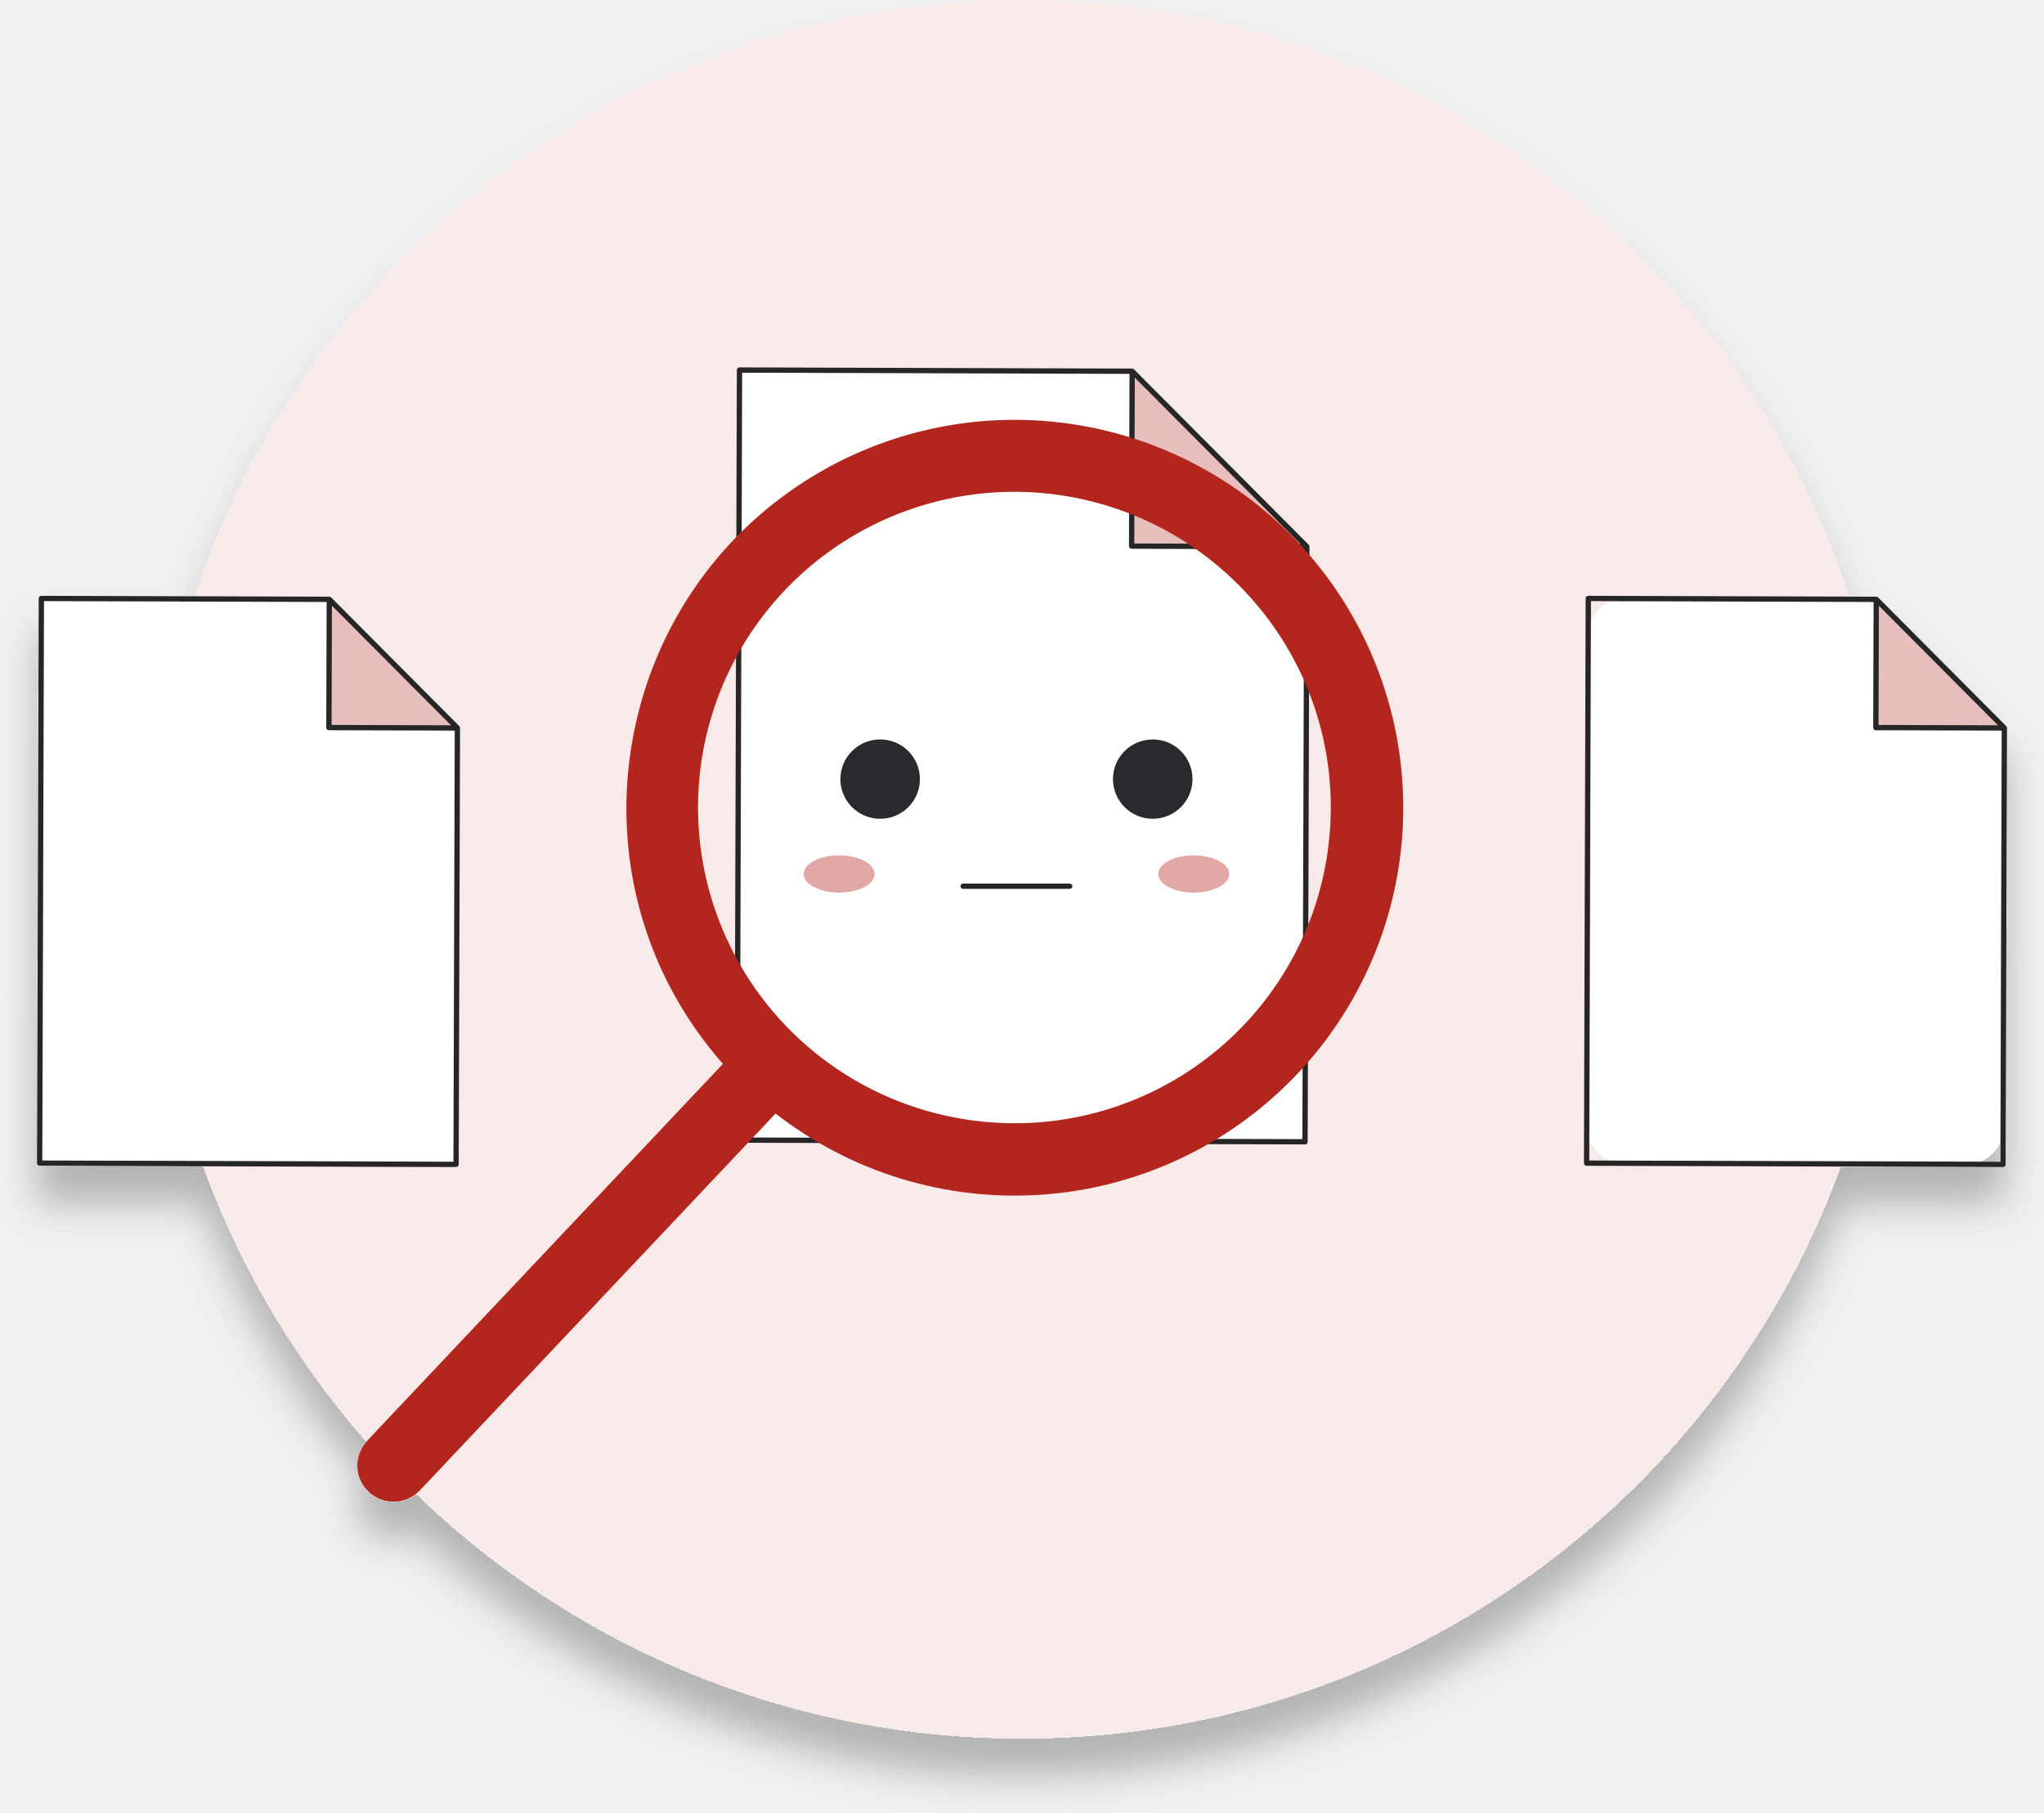
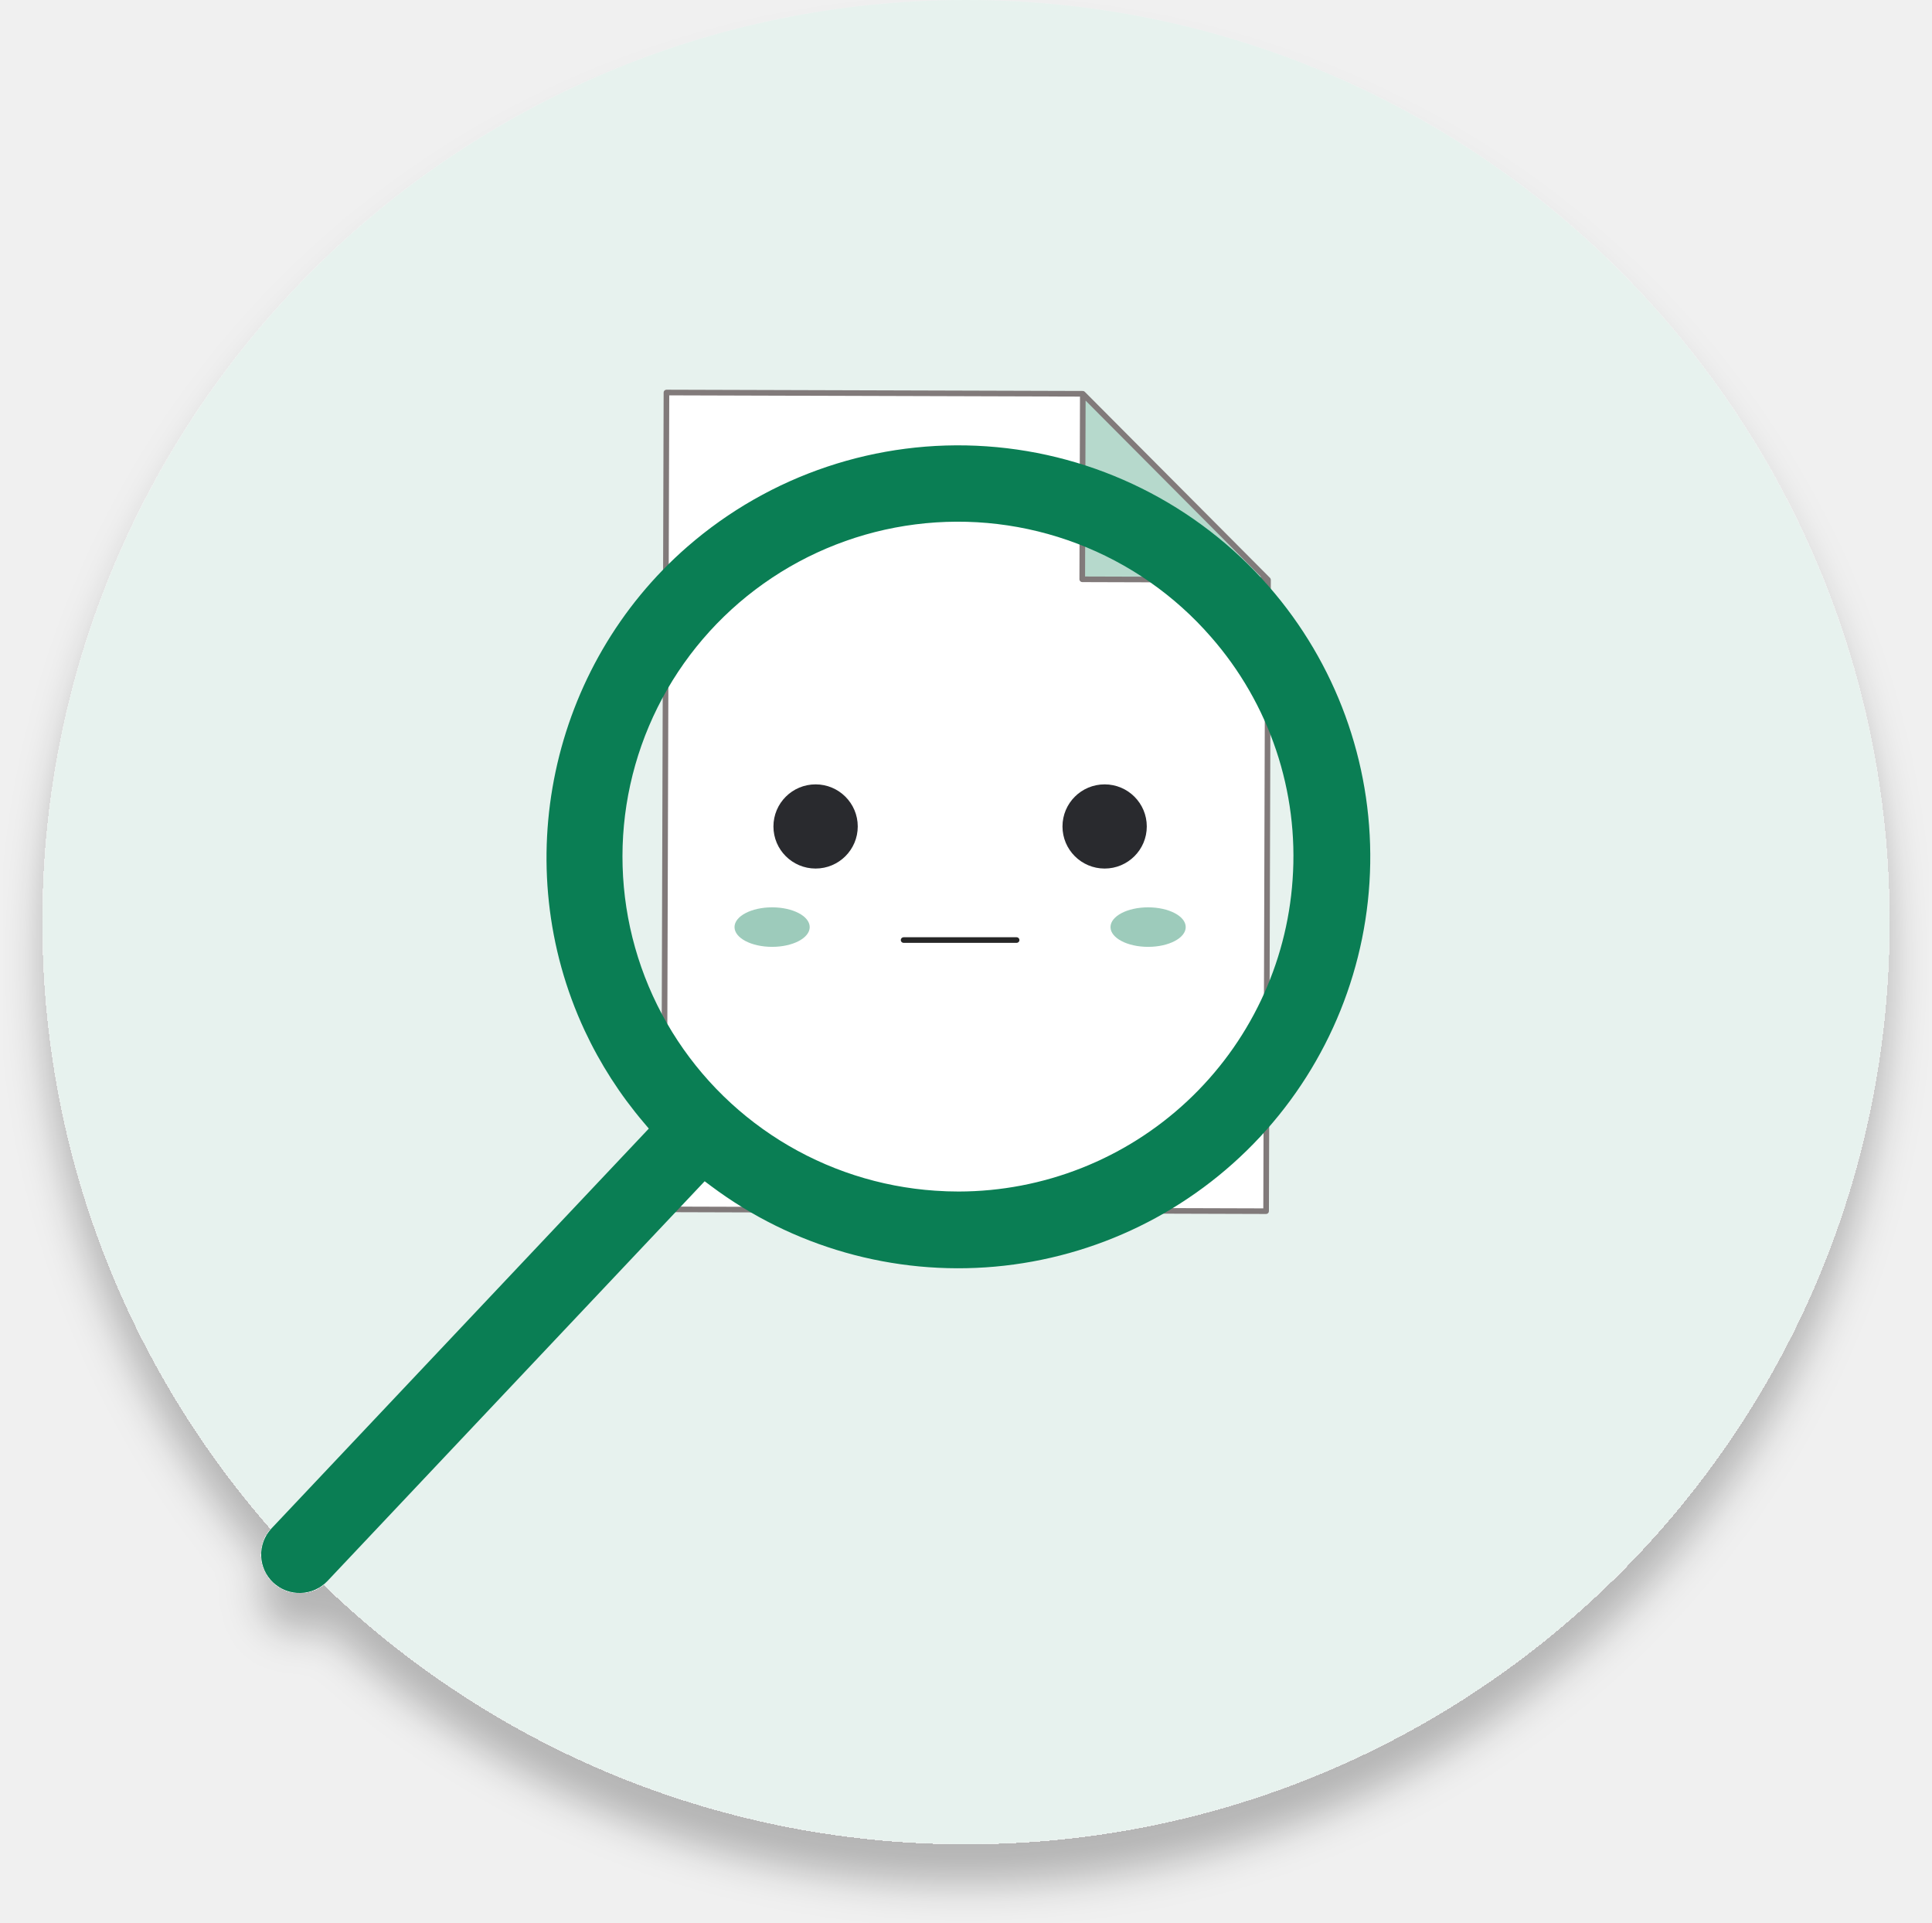
- <svg xmlns="http://www.w3.org/2000/svg" width="221" height="196" viewBox="0 0 221 196" fill="none">
+ <svg xmlns="http://www.w3.org/2000/svg" width="197" height="196" viewBox="0 0 197 196" fill="none">
  <g filter="url(#filter0_d_154_3502)">
-     <path d="M110.499 188C162.496 188 204.648 145.915 204.648 94C204.648 42.085 162.496 0 110.499 0C58.502 0 16.351 42.085 16.351 94C16.351 145.915 58.502 188 110.499 188Z" fill="white" />
-     <path opacity="0.1" d="M110.499 188C162.496 188 204.648 145.915 204.648 94C204.648 42.085 162.496 0 110.499 0C58.502 0 16.351 42.085 16.351 94C16.351 145.915 58.502 188 110.499 188Z" fill="#B3261E" />
-     <path d="M49.312 125.927L4.287 125.791L4.472 64.722L35.606 64.816L49.455 78.728L49.312 125.927Z" fill="white" />
-     <path opacity="0.3" d="M35.606 64.816L35.564 78.685L49.455 78.728L35.606 64.816Z" fill="#B3261E" />
-     <path d="M49.738 78.71C49.736 78.685 49.731 78.66 49.724 78.637C49.72 78.628 49.718 78.619 49.714 78.609C49.701 78.578 49.682 78.55 49.658 78.526L35.809 64.614C35.785 64.59 35.756 64.571 35.725 64.557C35.716 64.553 35.707 64.55 35.698 64.547C35.674 64.539 35.649 64.534 35.624 64.532C35.618 64.532 35.612 64.529 35.606 64.529L4.473 64.436C4.397 64.436 4.324 64.466 4.27 64.519C4.216 64.573 4.186 64.646 4.186 64.722L4 125.79C4 125.866 4.03 125.939 4.084 125.993C4.138 126.046 4.211 126.076 4.287 126.076L49.31 126.214C49.386 126.214 49.459 126.183 49.513 126.13C49.567 126.076 49.597 126.003 49.597 125.927L49.74 78.728C49.742 78.722 49.738 78.717 49.738 78.71ZM35.889 65.508L42.284 71.93L48.763 78.438L35.851 78.399L35.889 65.508ZM4.574 125.505L4.757 65.009L35.317 65.102L35.276 78.684C35.276 78.76 35.306 78.833 35.36 78.887C35.414 78.941 35.487 78.971 35.563 78.971L49.167 79.012L49.026 125.639L4.574 125.505Z" fill="#262626" />
-     <path d="M141.101 123.483L79.702 123.298L79.955 40.02L122.411 40.149L141.296 59.119L141.101 123.483Z" fill="white" />
-     <path opacity="0.3" d="M122.411 40.149L122.354 59.062L141.297 59.119L122.411 40.149Z" fill="#B3261E" />
-     <path d="M141.58 59.102C141.578 59.077 141.573 59.052 141.565 59.028C141.562 59.019 141.56 59.01 141.556 59C141.542 58.969 141.523 58.94 141.5 58.916L122.614 39.946C122.59 39.922 122.562 39.902 122.53 39.888C122.522 39.884 122.513 39.882 122.504 39.879C122.48 39.87 122.455 39.865 122.429 39.864C122.423 39.864 122.418 39.86 122.412 39.86L79.956 39.732C79.88 39.732 79.807 39.762 79.753 39.816C79.699 39.869 79.669 39.942 79.669 40.018L79.416 123.296C79.416 123.372 79.447 123.444 79.501 123.498C79.554 123.552 79.627 123.582 79.703 123.582L141.101 123.768C141.177 123.768 141.25 123.738 141.304 123.684C141.358 123.63 141.388 123.557 141.388 123.481L141.583 59.117C141.583 59.114 141.58 59.108 141.58 59.102ZM122.695 40.841L140.604 58.831L122.641 58.776L122.695 40.841ZM79.99 123.012L80.241 40.307L122.123 40.434L122.066 59.061C122.066 59.137 122.096 59.21 122.15 59.263C122.204 59.317 122.277 59.347 122.353 59.347L141.009 59.404L140.815 123.196L79.99 123.012Z" fill="#262626" />
-     <path d="M216.581 121.927C216.574 124.136 214.778 125.922 212.569 125.915L175.544 125.803C173.335 125.796 171.549 124 171.556 121.791L171.717 68.722C171.724 66.513 173.52 64.727 175.729 64.734L201.208 64.811C202.268 64.814 203.283 65.238 204.031 65.989L215.542 77.552C216.291 78.305 216.71 79.324 216.707 80.386L216.581 121.927Z" fill="white" />
-     <path opacity="0.3" d="M202.863 64.816L202.821 78.685L216.712 78.728L202.863 64.816Z" fill="#B3261E" />
-     <path d="M216.995 78.71C216.994 78.685 216.989 78.66 216.981 78.637C216.978 78.627 216.975 78.619 216.971 78.609C216.958 78.578 216.939 78.55 216.916 78.526L203.066 64.614C203.042 64.59 203.014 64.571 202.983 64.557C202.974 64.553 202.965 64.55 202.956 64.547C202.932 64.539 202.907 64.534 202.881 64.532C202.875 64.532 202.87 64.529 202.864 64.529L171.73 64.434C171.654 64.434 171.581 64.465 171.527 64.518C171.474 64.572 171.443 64.645 171.443 64.721L171.258 125.79C171.258 125.866 171.288 125.938 171.342 125.992C171.396 126.046 171.469 126.076 171.545 126.076L216.57 126.212C216.646 126.212 216.719 126.182 216.773 126.128C216.826 126.075 216.857 126.002 216.857 125.926L217 78.726C216.999 78.722 216.996 78.717 216.995 78.71ZM203.147 65.508L209.54 71.93L216.021 78.438L203.108 78.399L203.147 65.508ZM171.832 125.505L172.015 65.009L202.576 65.102L202.534 78.684C202.534 78.76 202.565 78.833 202.618 78.887C202.672 78.941 202.745 78.971 202.821 78.971L216.426 79.012L216.284 125.639L171.832 125.505Z" fill="#262626" />
-     <path d="M95.164 88.55C97.537 88.55 99.462 86.629 99.462 84.259C99.462 81.889 97.537 79.968 95.164 79.968C92.79 79.968 90.865 81.889 90.865 84.259C90.865 86.629 92.79 88.55 95.164 88.55Z" fill="#292A2E" />
-     <path d="M124.636 88.551C127.01 88.551 128.934 86.629 128.934 84.259C128.934 81.889 127.01 79.968 124.636 79.968C122.262 79.968 120.338 81.889 120.338 84.259C120.338 86.629 122.262 88.551 124.636 88.551Z" fill="#292A2E" />
-     <path d="M115.662 96.127H104.137C104.061 96.127 103.988 96.097 103.935 96.043C103.881 95.99 103.851 95.917 103.851 95.841C103.851 95.765 103.881 95.692 103.935 95.638C103.988 95.585 104.061 95.554 104.137 95.554H115.662C115.738 95.554 115.811 95.585 115.865 95.638C115.919 95.692 115.949 95.765 115.949 95.841C115.949 95.917 115.919 95.99 115.865 96.043C115.811 96.097 115.738 96.127 115.662 96.127Z" fill="#262626" />
-     <path d="M90.73 96.534C92.847 96.534 94.564 95.632 94.564 94.52C94.564 93.407 92.847 92.505 90.73 92.505C88.612 92.505 86.896 93.407 86.896 94.52C86.896 95.632 88.612 96.534 90.73 96.534Z" fill="white" />
-     <path d="M129.069 96.534C131.187 96.534 132.904 95.632 132.904 94.519C132.904 93.407 131.187 92.505 129.069 92.505C126.952 92.505 125.235 93.407 125.235 94.519C125.235 95.632 126.952 96.534 129.069 96.534Z" fill="white" />
+     <path d="M98.499 188C150.496 188 192.648 145.915 192.648 94C192.648 42.085 150.496 0 98.499 0C46.502 0 4.351 42.085 4.351 94C4.351 145.915 46.502 188 98.499 188Z" fill="white" />
+     <path opacity="0.1" d="M98.499 188C150.496 188 192.648 145.915 192.648 94C192.648 42.085 150.496 0 98.499 0C46.502 0 4.351 42.085 4.351 94C4.351 145.915 46.502 188 98.499 188Z" fill="#0A7E54" />
+     <path d="M129.101 123.483L67.702 123.298L67.955 40.02L110.411 40.149L129.296 59.119L129.101 123.483Z" fill="white" />
+     <path opacity="0.3" d="M110.411 40.149L110.354 59.062L129.297 59.119L110.411 40.149Z" fill="#0A7E54" />
+     <path d="M129.58 59.102C129.578 59.077 129.573 59.052 129.565 59.028C129.562 59.019 129.56 59.01 129.556 59C129.542 58.969 129.523 58.94 129.5 58.916L110.614 39.946C110.59 39.922 110.562 39.902 110.53 39.888C110.522 39.884 110.513 39.882 110.504 39.879C110.48 39.87 110.455 39.865 110.429 39.864C110.423 39.864 110.418 39.86 110.412 39.86L67.956 39.732C67.88 39.732 67.807 39.762 67.753 39.816C67.699 39.869 67.669 39.942 67.669 40.018L67.416 123.296C67.416 123.372 67.447 123.444 67.501 123.498C67.554 123.552 67.627 123.582 67.703 123.582L129.101 123.768C129.177 123.768 129.25 123.738 129.304 123.684C129.358 123.63 129.388 123.557 129.388 123.481L129.583 59.117C129.583 59.114 129.58 59.108 129.58 59.102ZM110.695 40.841L128.604 58.831L110.641 58.776L110.695 40.841ZM67.99 123.012L68.241 40.307L110.123 40.434L110.066 59.061C110.066 59.137 110.096 59.21 110.15 59.263C110.204 59.317 110.277 59.347 110.353 59.347L129.009 59.404L128.815 123.196L67.99 123.012Z" fill="#817A7A" />
+     <path d="M83.164 88.55C85.537 88.55 87.462 86.629 87.462 84.259C87.462 81.889 85.537 79.968 83.164 79.968C80.79 79.968 78.865 81.889 78.865 84.259C78.865 86.629 80.79 88.55 83.164 88.55Z" fill="#292A2E" />
+     <path d="M112.636 88.551C115.01 88.551 116.934 86.629 116.934 84.259C116.934 81.889 115.01 79.968 112.636 79.968C110.262 79.968 108.338 81.889 108.338 84.259C108.338 86.629 110.262 88.551 112.636 88.551Z" fill="#292A2E" />
+     <path d="M103.662 96.127H92.137C92.061 96.127 91.988 96.097 91.934 96.043C91.881 95.99 91.85 95.917 91.85 95.841C91.85 95.765 91.881 95.692 91.934 95.638C91.988 95.585 92.061 95.554 92.137 95.554H103.662C103.738 95.554 103.811 95.585 103.865 95.638C103.919 95.692 103.949 95.765 103.949 95.841C103.949 95.917 103.919 95.99 103.865 96.043C103.811 96.097 103.738 96.127 103.662 96.127Z" fill="#262626" />
+     <path d="M78.73 96.534C80.847 96.534 82.564 95.632 82.564 94.52C82.564 93.407 80.847 92.505 78.73 92.505C76.612 92.505 74.896 93.407 74.896 94.52C74.896 95.632 76.612 96.534 78.73 96.534Z" fill="white" />
+     <path d="M117.07 96.534C119.187 96.534 120.904 95.632 120.904 94.519C120.904 93.407 119.187 92.505 117.07 92.505C114.952 92.505 113.235 93.407 113.235 94.519C113.235 95.632 114.952 96.534 117.07 96.534Z" fill="white" />
    <g opacity="0.4">
-       <path d="M90.73 96.534C92.847 96.534 94.564 95.632 94.564 94.52C94.564 93.407 92.847 92.505 90.73 92.505C88.612 92.505 86.896 93.407 86.896 94.52C86.896 95.632 88.612 96.534 90.73 96.534Z" fill="#B3261E" />
-       <path d="M129.069 96.534C131.187 96.534 132.904 95.632 132.904 94.519C132.904 93.407 131.187 92.505 129.069 92.505C126.952 92.505 125.235 93.407 125.235 94.519C125.235 95.632 126.952 96.534 129.069 96.534Z" fill="#B3261E" />
+       <path d="M78.73 96.534C80.847 96.534 82.564 95.632 82.564 94.52C82.564 93.407 80.847 92.505 78.73 92.505C76.612 92.505 74.896 93.407 74.896 94.52C74.896 95.632 76.612 96.534 78.73 96.534Z" fill="#0A7E54" />
+       <path d="M117.07 96.534C119.187 96.534 120.904 95.632 120.904 94.519C120.904 93.407 119.187 92.505 117.07 92.505C114.952 92.505 113.235 93.407 113.235 94.519C113.235 95.632 114.952 96.534 117.07 96.534Z" fill="#0A7E54" />
    </g>
-     <path d="M141.389 59.801C134.07 51.412 123.714 46.269 112.597 45.503C101.481 44.737 90.515 48.411 82.111 55.718C68.072 67.925 63.758 88.222 71.622 105.079C73.201 108.457 75.226 111.609 77.642 114.45L78.158 115.061L39.676 155.836C38.972 156.593 38.597 157.596 38.631 158.628C38.666 159.66 39.107 160.637 39.86 161.345C40.613 162.053 41.615 162.435 42.649 162.408C43.683 162.381 44.664 161.947 45.379 161.2L83.852 120.432L84.494 120.912C92.797 127.13 103.11 130.059 113.447 129.137C123.785 128.214 133.414 123.504 140.48 115.915C147.546 108.325 151.549 98.393 151.717 88.032C151.885 77.671 148.206 67.615 141.39 59.801H141.389ZM143.801 89.701C143.206 98.316 139.361 106.385 133.043 112.282C126.726 118.179 118.404 121.465 109.755 121.479C108.956 121.479 108.155 121.451 107.351 121.394C101.737 121.013 96.304 119.255 91.533 116.276C86.763 113.297 82.802 109.188 80.003 104.315C77.204 99.441 75.652 93.954 75.486 88.338C75.32 82.722 76.544 77.153 79.05 72.123C81.556 67.093 85.267 62.758 89.853 59.502C94.439 56.247 99.759 54.172 105.341 53.462C110.923 52.751 116.594 53.426 121.851 55.428C127.109 57.429 131.791 60.696 135.481 64.937C138.438 68.311 140.695 72.237 142.124 76.488C143.552 80.738 144.122 85.229 143.801 89.701Z" fill="#B3261E" />
+     <path d="M129.389 59.801C122.07 51.412 111.714 46.269 100.597 45.503C89.481 44.737 78.515 48.411 70.111 55.718C56.072 67.925 51.758 88.222 59.622 105.079C61.201 108.457 63.226 111.609 65.642 114.45L66.158 115.061L27.676 155.836C26.972 156.593 26.597 157.596 26.631 158.628C26.666 159.66 27.107 160.637 27.86 161.345C28.613 162.053 29.615 162.435 30.649 162.408C31.683 162.381 32.664 161.947 33.379 161.2L71.852 120.432L72.494 120.912C80.797 127.13 91.11 130.059 101.447 129.137C111.785 128.214 121.414 123.504 128.48 115.915C135.546 108.325 139.549 98.393 139.717 88.032C139.885 77.671 136.206 67.615 129.39 59.801H129.389ZM131.801 89.701C131.206 98.316 127.361 106.385 121.043 112.282C114.726 118.179 106.404 121.465 97.755 121.479C96.956 121.479 96.155 121.451 95.351 121.394C89.737 121.013 84.304 119.255 79.533 116.276C74.763 113.297 70.802 109.188 68.003 104.315C65.204 99.441 63.652 93.954 63.486 88.338C63.319 82.722 64.544 77.153 67.05 72.123C69.556 67.093 73.267 62.758 77.853 59.502C82.439 56.247 87.759 54.172 93.341 53.462C98.923 52.751 104.594 53.426 109.851 55.428C115.109 57.429 119.791 60.696 123.481 64.937C126.438 68.311 128.695 72.237 130.124 76.488C131.552 80.738 132.122 85.229 131.801 89.701Z" fill="#0A7E54" />
  </g>
  <defs>
-     <filter id="filter0_d_154_3502" x="0" y="0" width="221" height="196" filterUnits="userSpaceOnUse" color-interpolation-filters="sRGB">
+     <filter id="filter0_d_154_3502" x="0.351" y="0" width="196.297" height="196" filterUnits="userSpaceOnUse" color-interpolation-filters="sRGB">
      <feFlood flood-opacity="0" result="BackgroundImageFix" />
      <feColorMatrix in="SourceAlpha" type="matrix" values="0 0 0 0 0 0 0 0 0 0 0 0 0 0 0 0 0 0 127 0" result="hardAlpha" />
      <feOffset dy="4" />
      <feGaussianBlur stdDeviation="2" />
      <feComposite in2="hardAlpha" operator="out" />
      <feColorMatrix type="matrix" values="0 0 0 0 0 0 0 0 0 0 0 0 0 0 0 0 0 0 0.25 0" />
      <feBlend mode="normal" in2="BackgroundImageFix" result="effect1_dropShadow_154_3502" />
      <feBlend mode="normal" in="SourceGraphic" in2="effect1_dropShadow_154_3502" result="shape" />
    </filter>
  </defs>
</svg>
